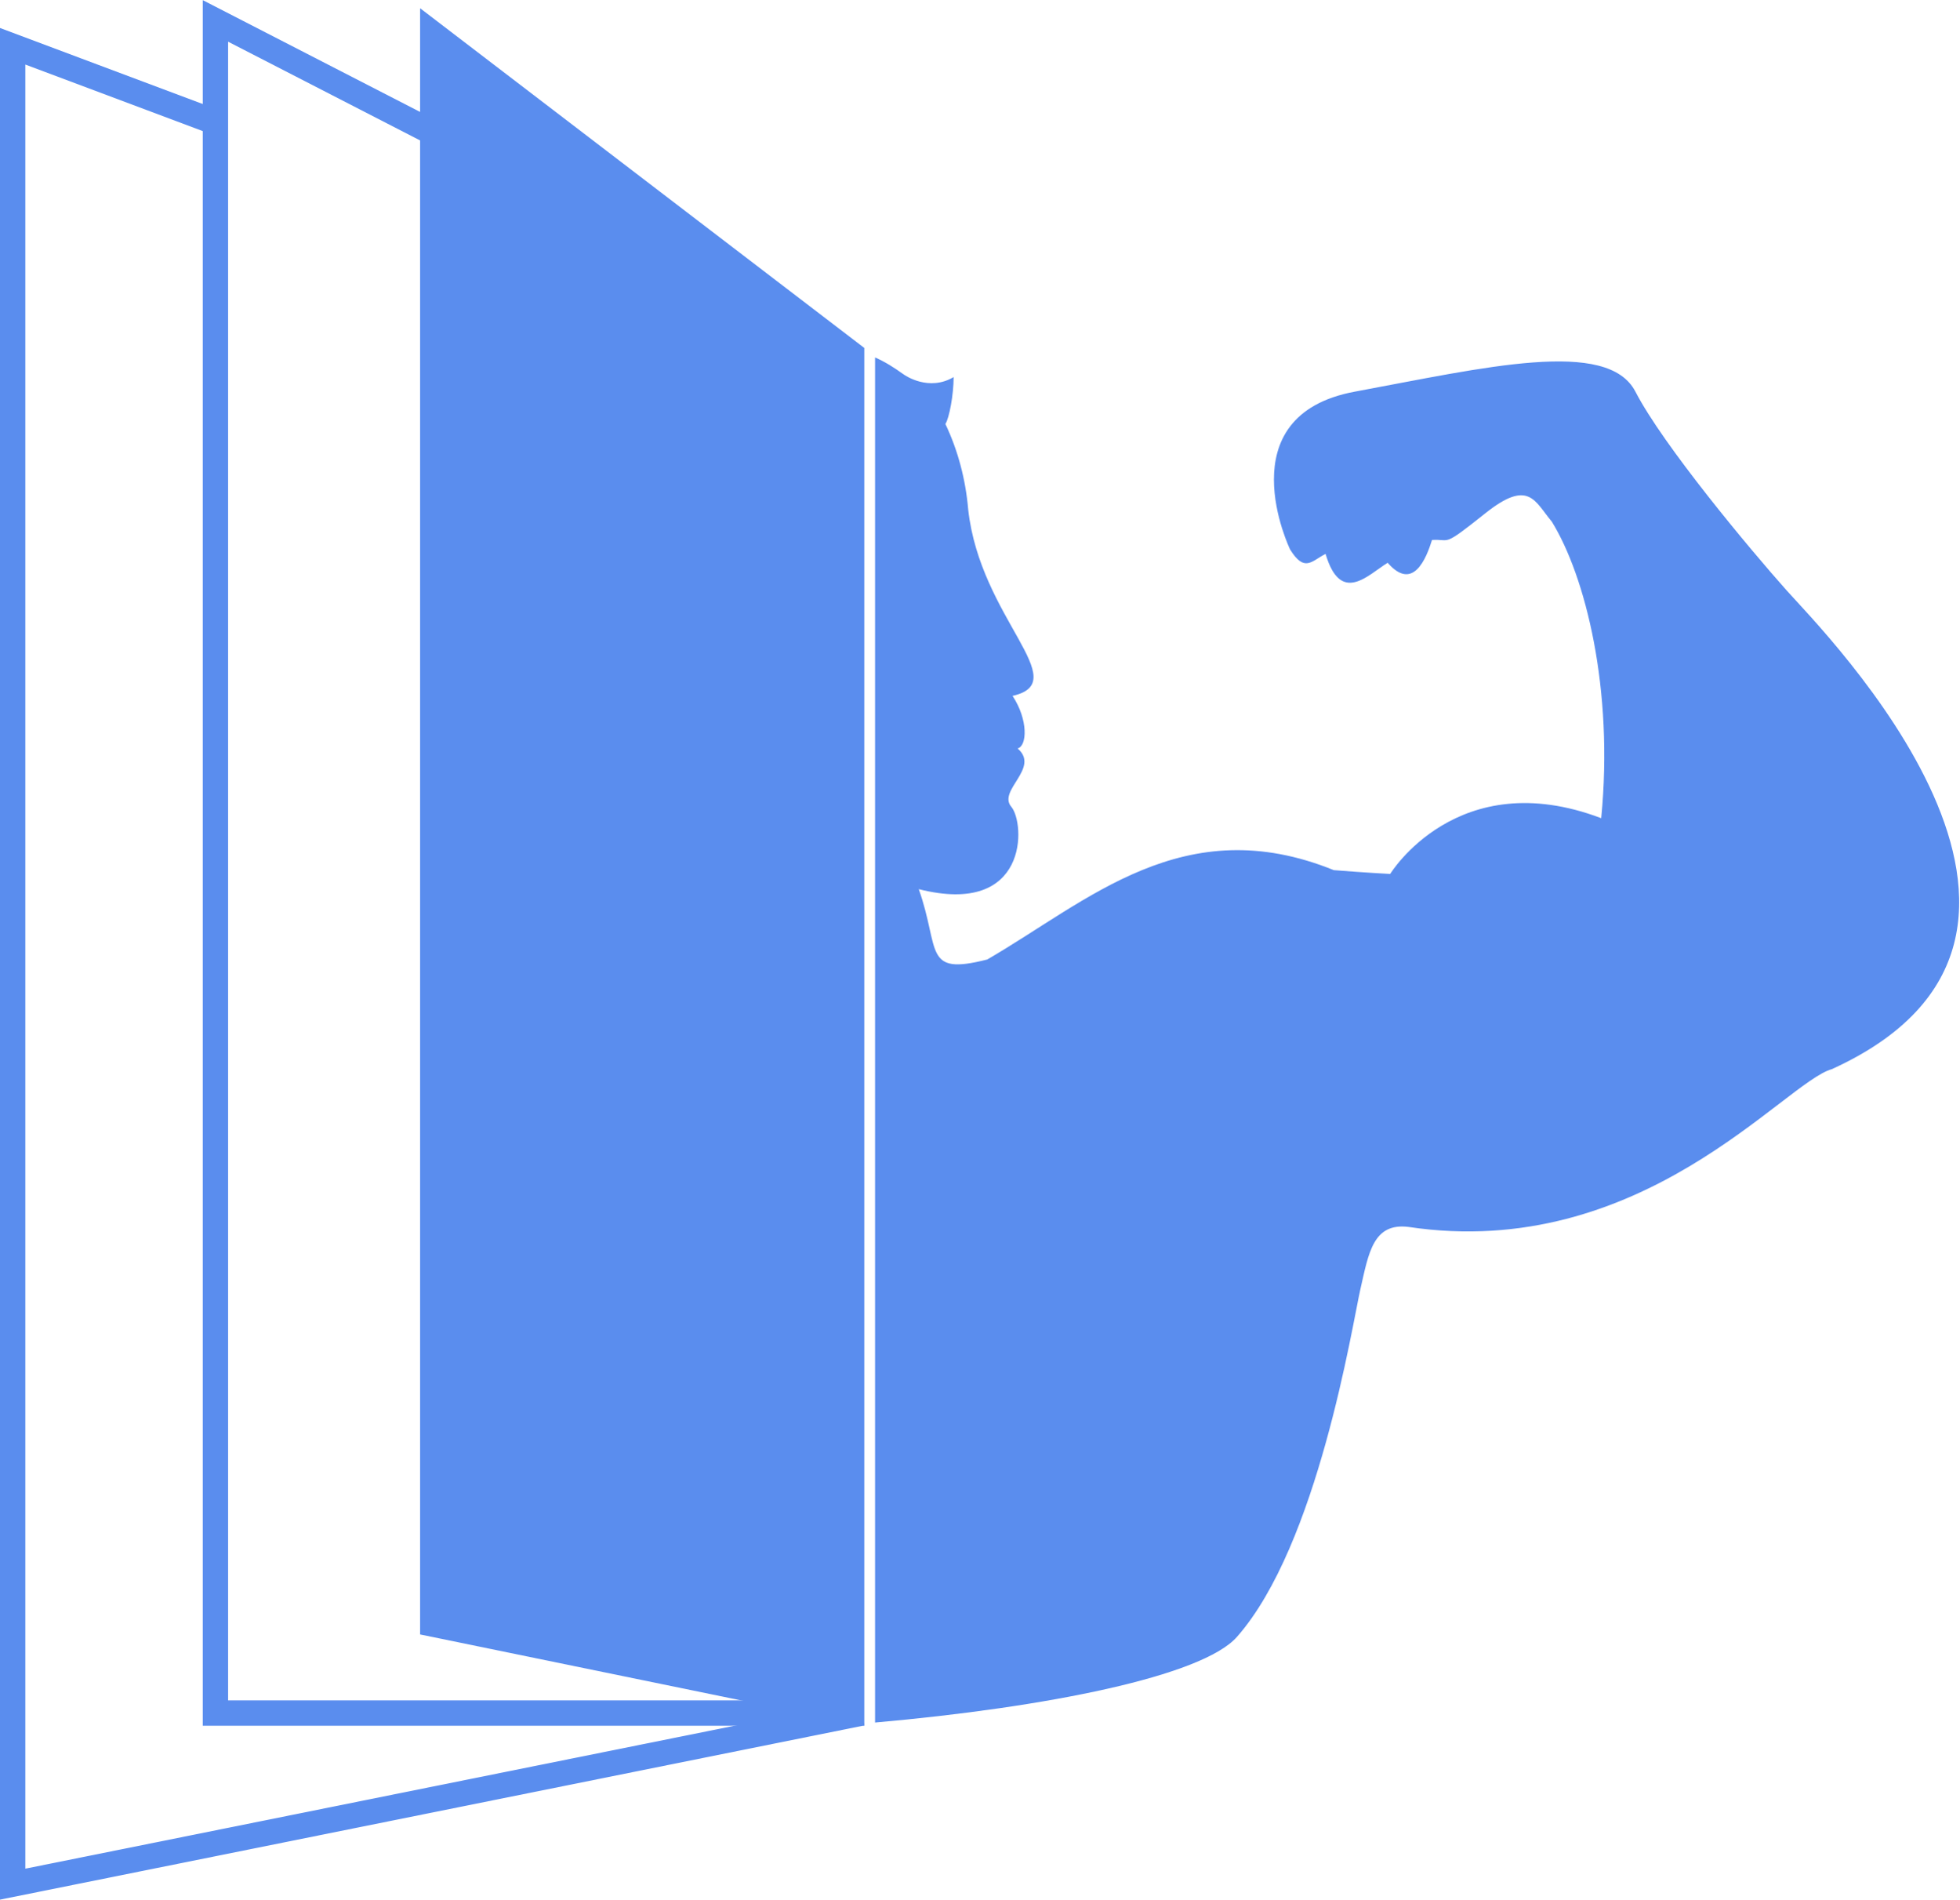
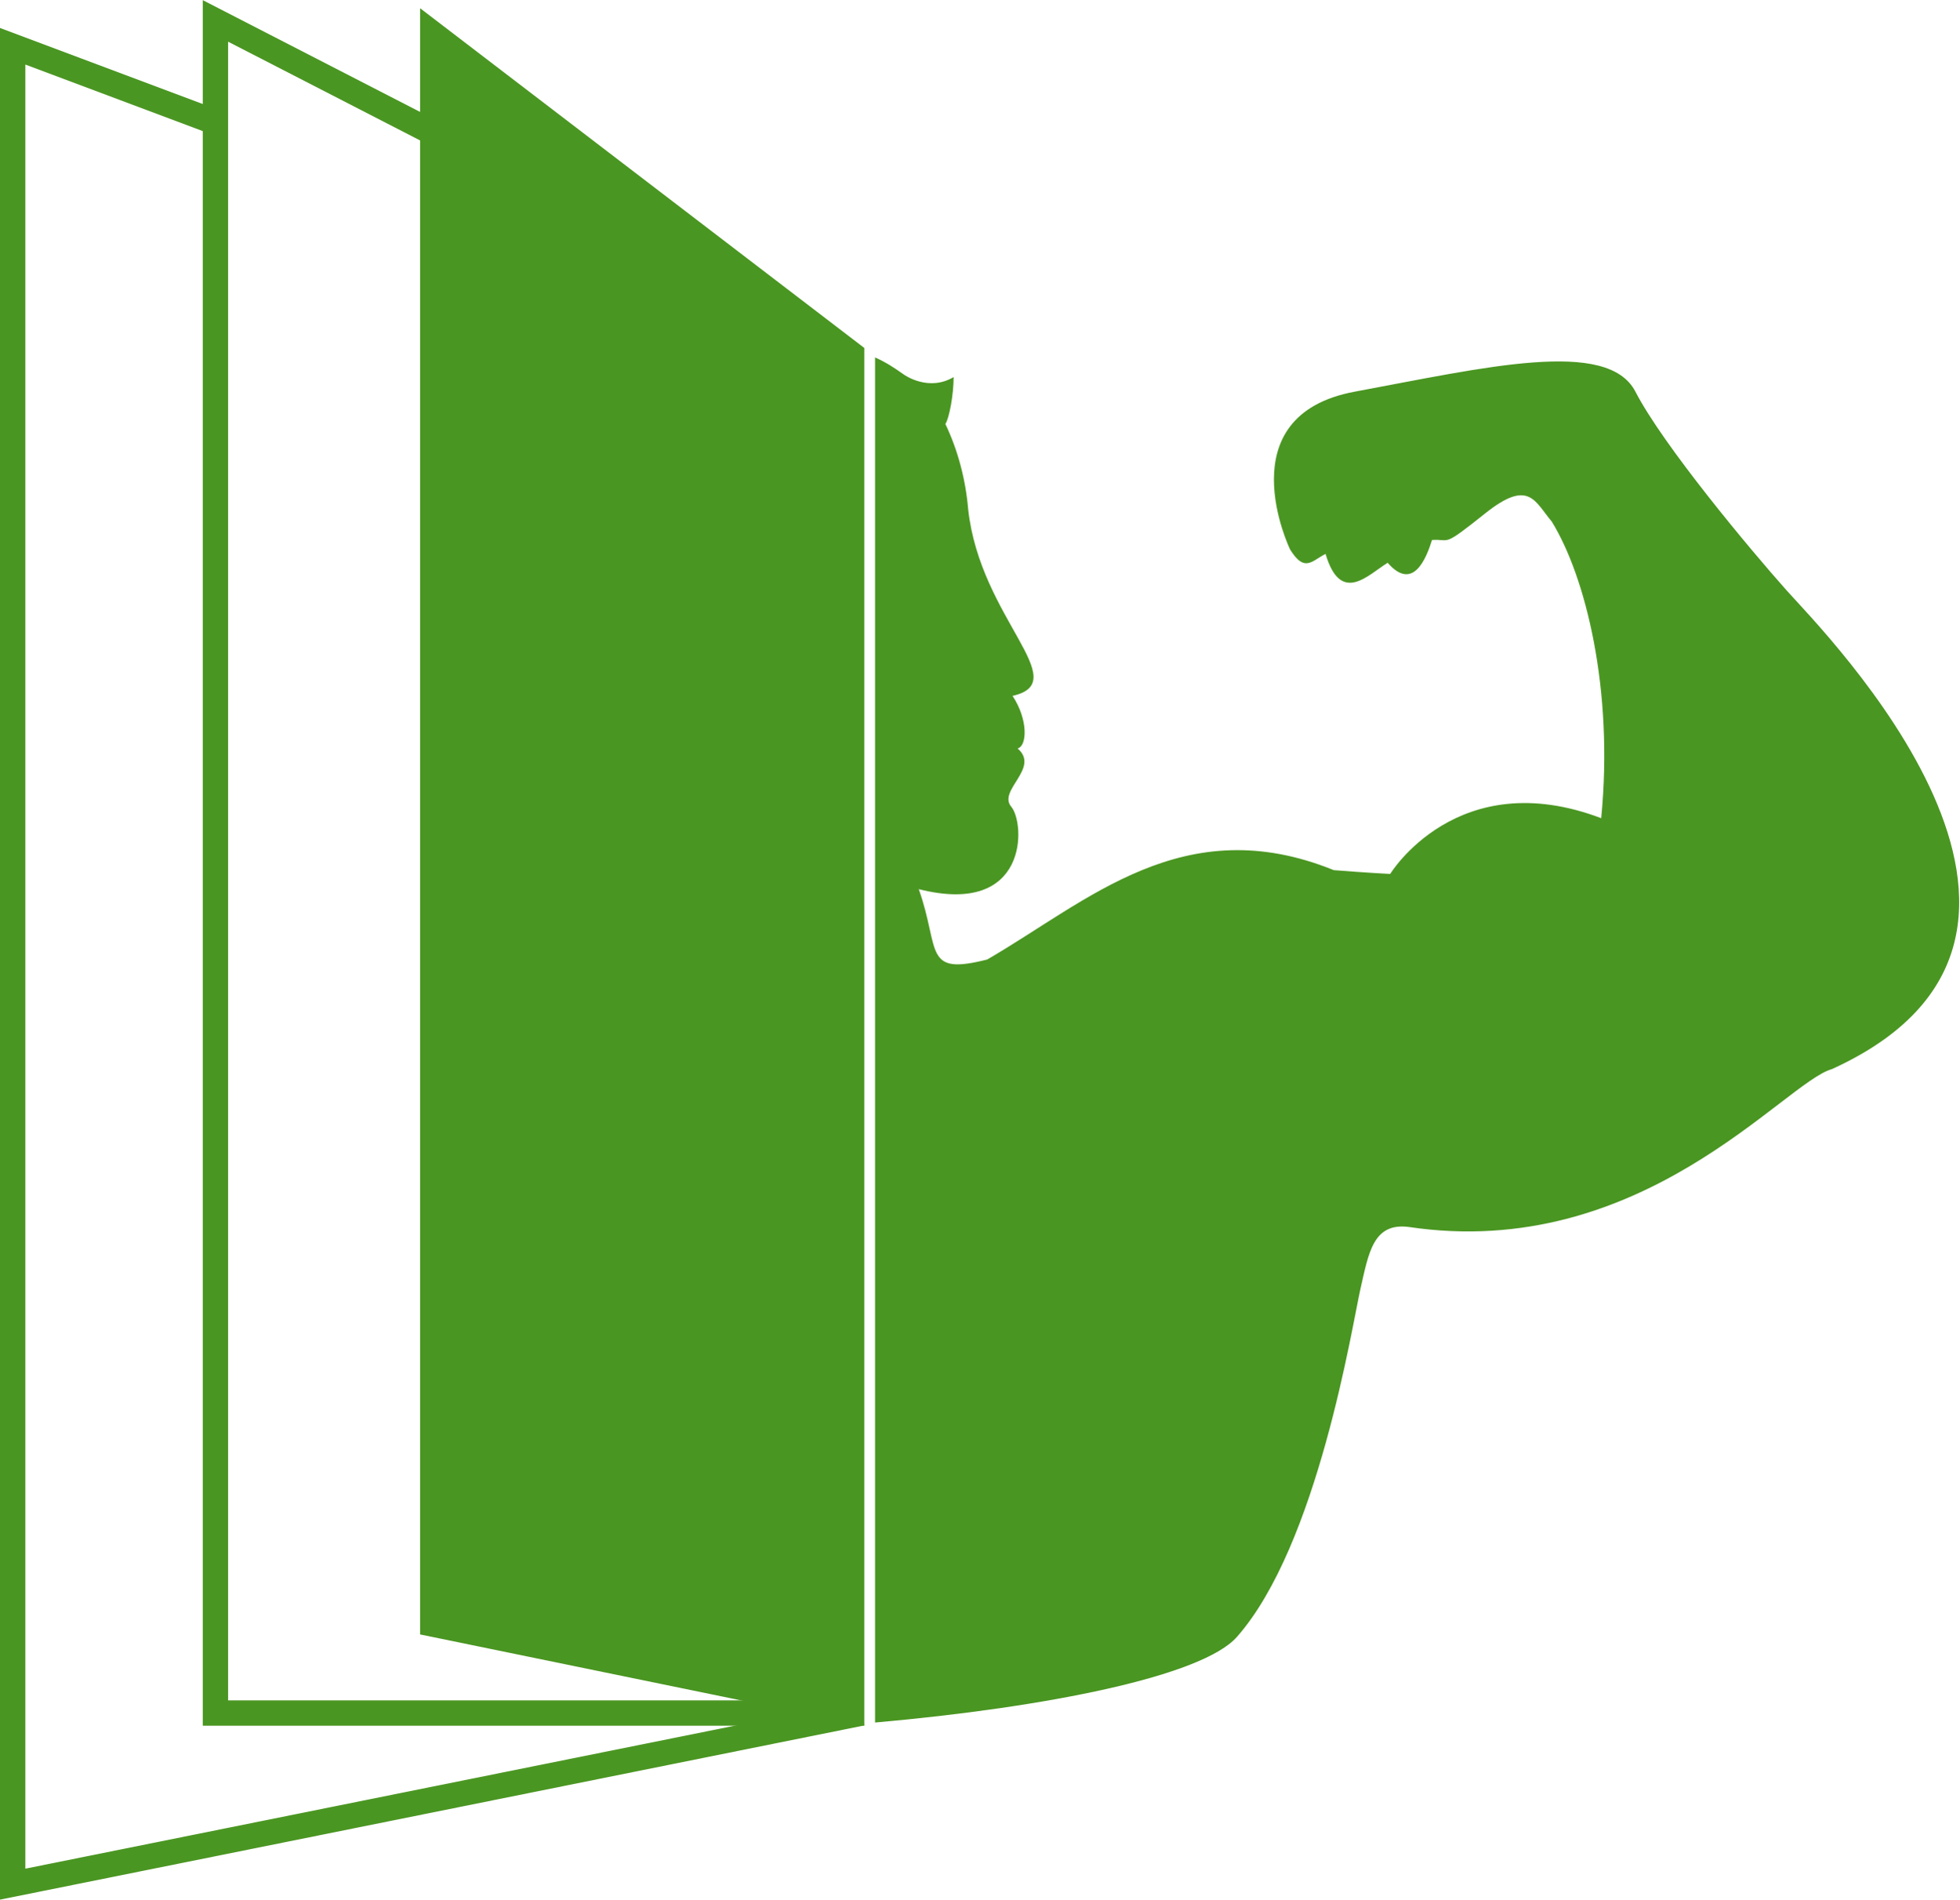
<svg xmlns="http://www.w3.org/2000/svg" version="1.1" id="Pro_03" x="0px" y="0px" viewBox="0 0 309.2 299.7" style="enable-background:new 0 0 309.2 299.7;" xml:space="preserve">
  <style type="text/css">
- 	.st0{fill:#5A8DEE;}
- 	.st1{fill:none;stroke:#5A8DEE;stroke-width:4;stroke-miterlimit:10;}
+ 	.st0{fill:#4A9622;}
+ 	.st1{fill:none;stroke:#4A9622;stroke-width:4;stroke-miterlimit:10;}
</style>
  <path class="st0" d="M289.1,168.7c-7.5,2.1-30,30.4-66.8,24.9c-5.6-0.7-6.3,4.1-7.6,9.8s-6.7,40.4-19.5,54.9  c-5.5,6.2-30,11.1-57.1,13.5V56.4c1.6,0.7,3,1.6,4.4,2.6l0,0c0.4,0.3,4.1,2.8,8,0.5c0,2.8-0.7,6.5-1.3,7.4l0,0  c2,4.2,3.2,8.8,3.6,13.5c1.9,17.2,16.8,27.2,7,29.4c2.5,3.8,2.3,7.9,0.8,8.3c3.6,3.1-3.2,6.6-1,9.2s2.8,17.4-14.6,13  c3.4,9.6,0.6,13.7,10.8,11.1c15.9-9.2,31-23.7,54.7-14.1c5,0.4,8.9,0.6,8.9,0.6s10.6-17.4,33.3-8.8c2-20.4-2.5-38.2-7.8-46.8  c-2.7-3.2-3.6-6.8-10.5-1.3s-5.4,4-8.4,4.2c-0.9,2.9-3,8.2-7,3.6c-3.1,1.9-7.4,6.7-9.8-1.4c-2.2,1.1-3.3,3-5.6-0.7  c0,0-10.2-21.1,10.2-24.9c20.5-3.8,39.9-8.5,44.3,0s18.1,24.9,23.9,31.4S335.5,147.6,289.1,168.7z" />
  <polyline class="st1" points="136,270.3 2,297.3 2,7.3 34,19.3 " />
  <polyline class="st1" points="136,270.3 34,270.3 34,3.3 69,21.3 " />
  <polygon class="st0" points="136.4,54.9 136.4,272.3 66.3,257.9 66.3,1.3 " />
</svg>
